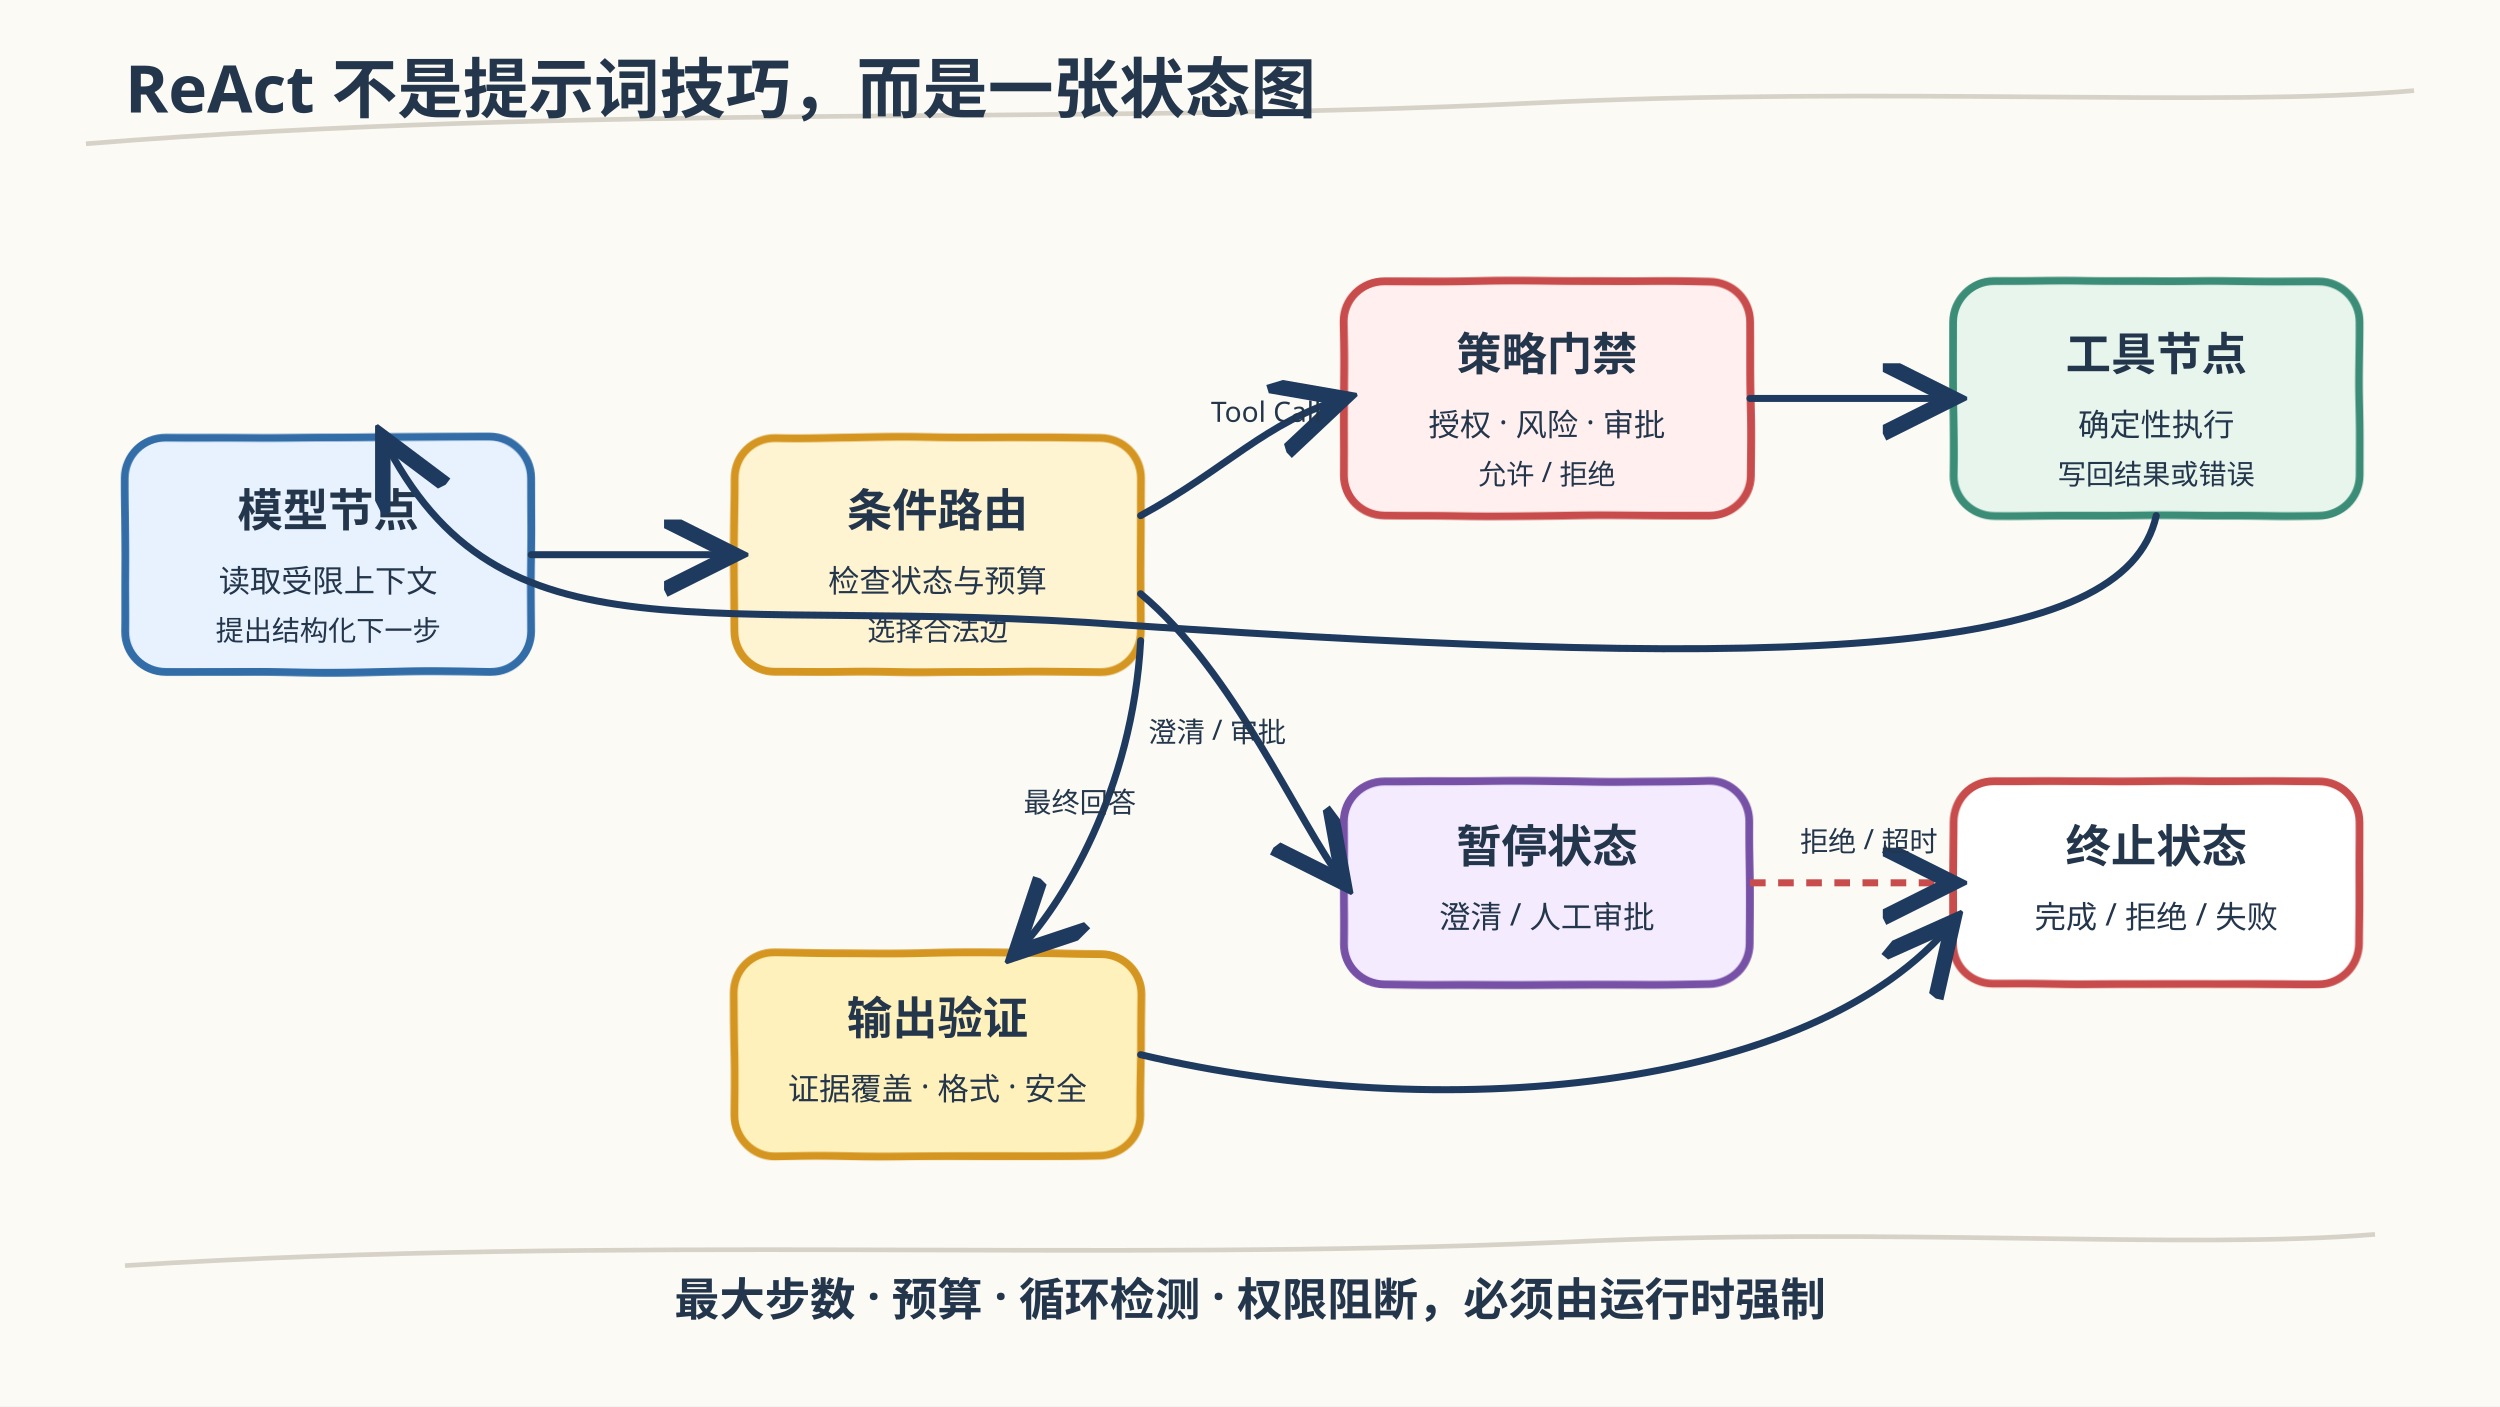
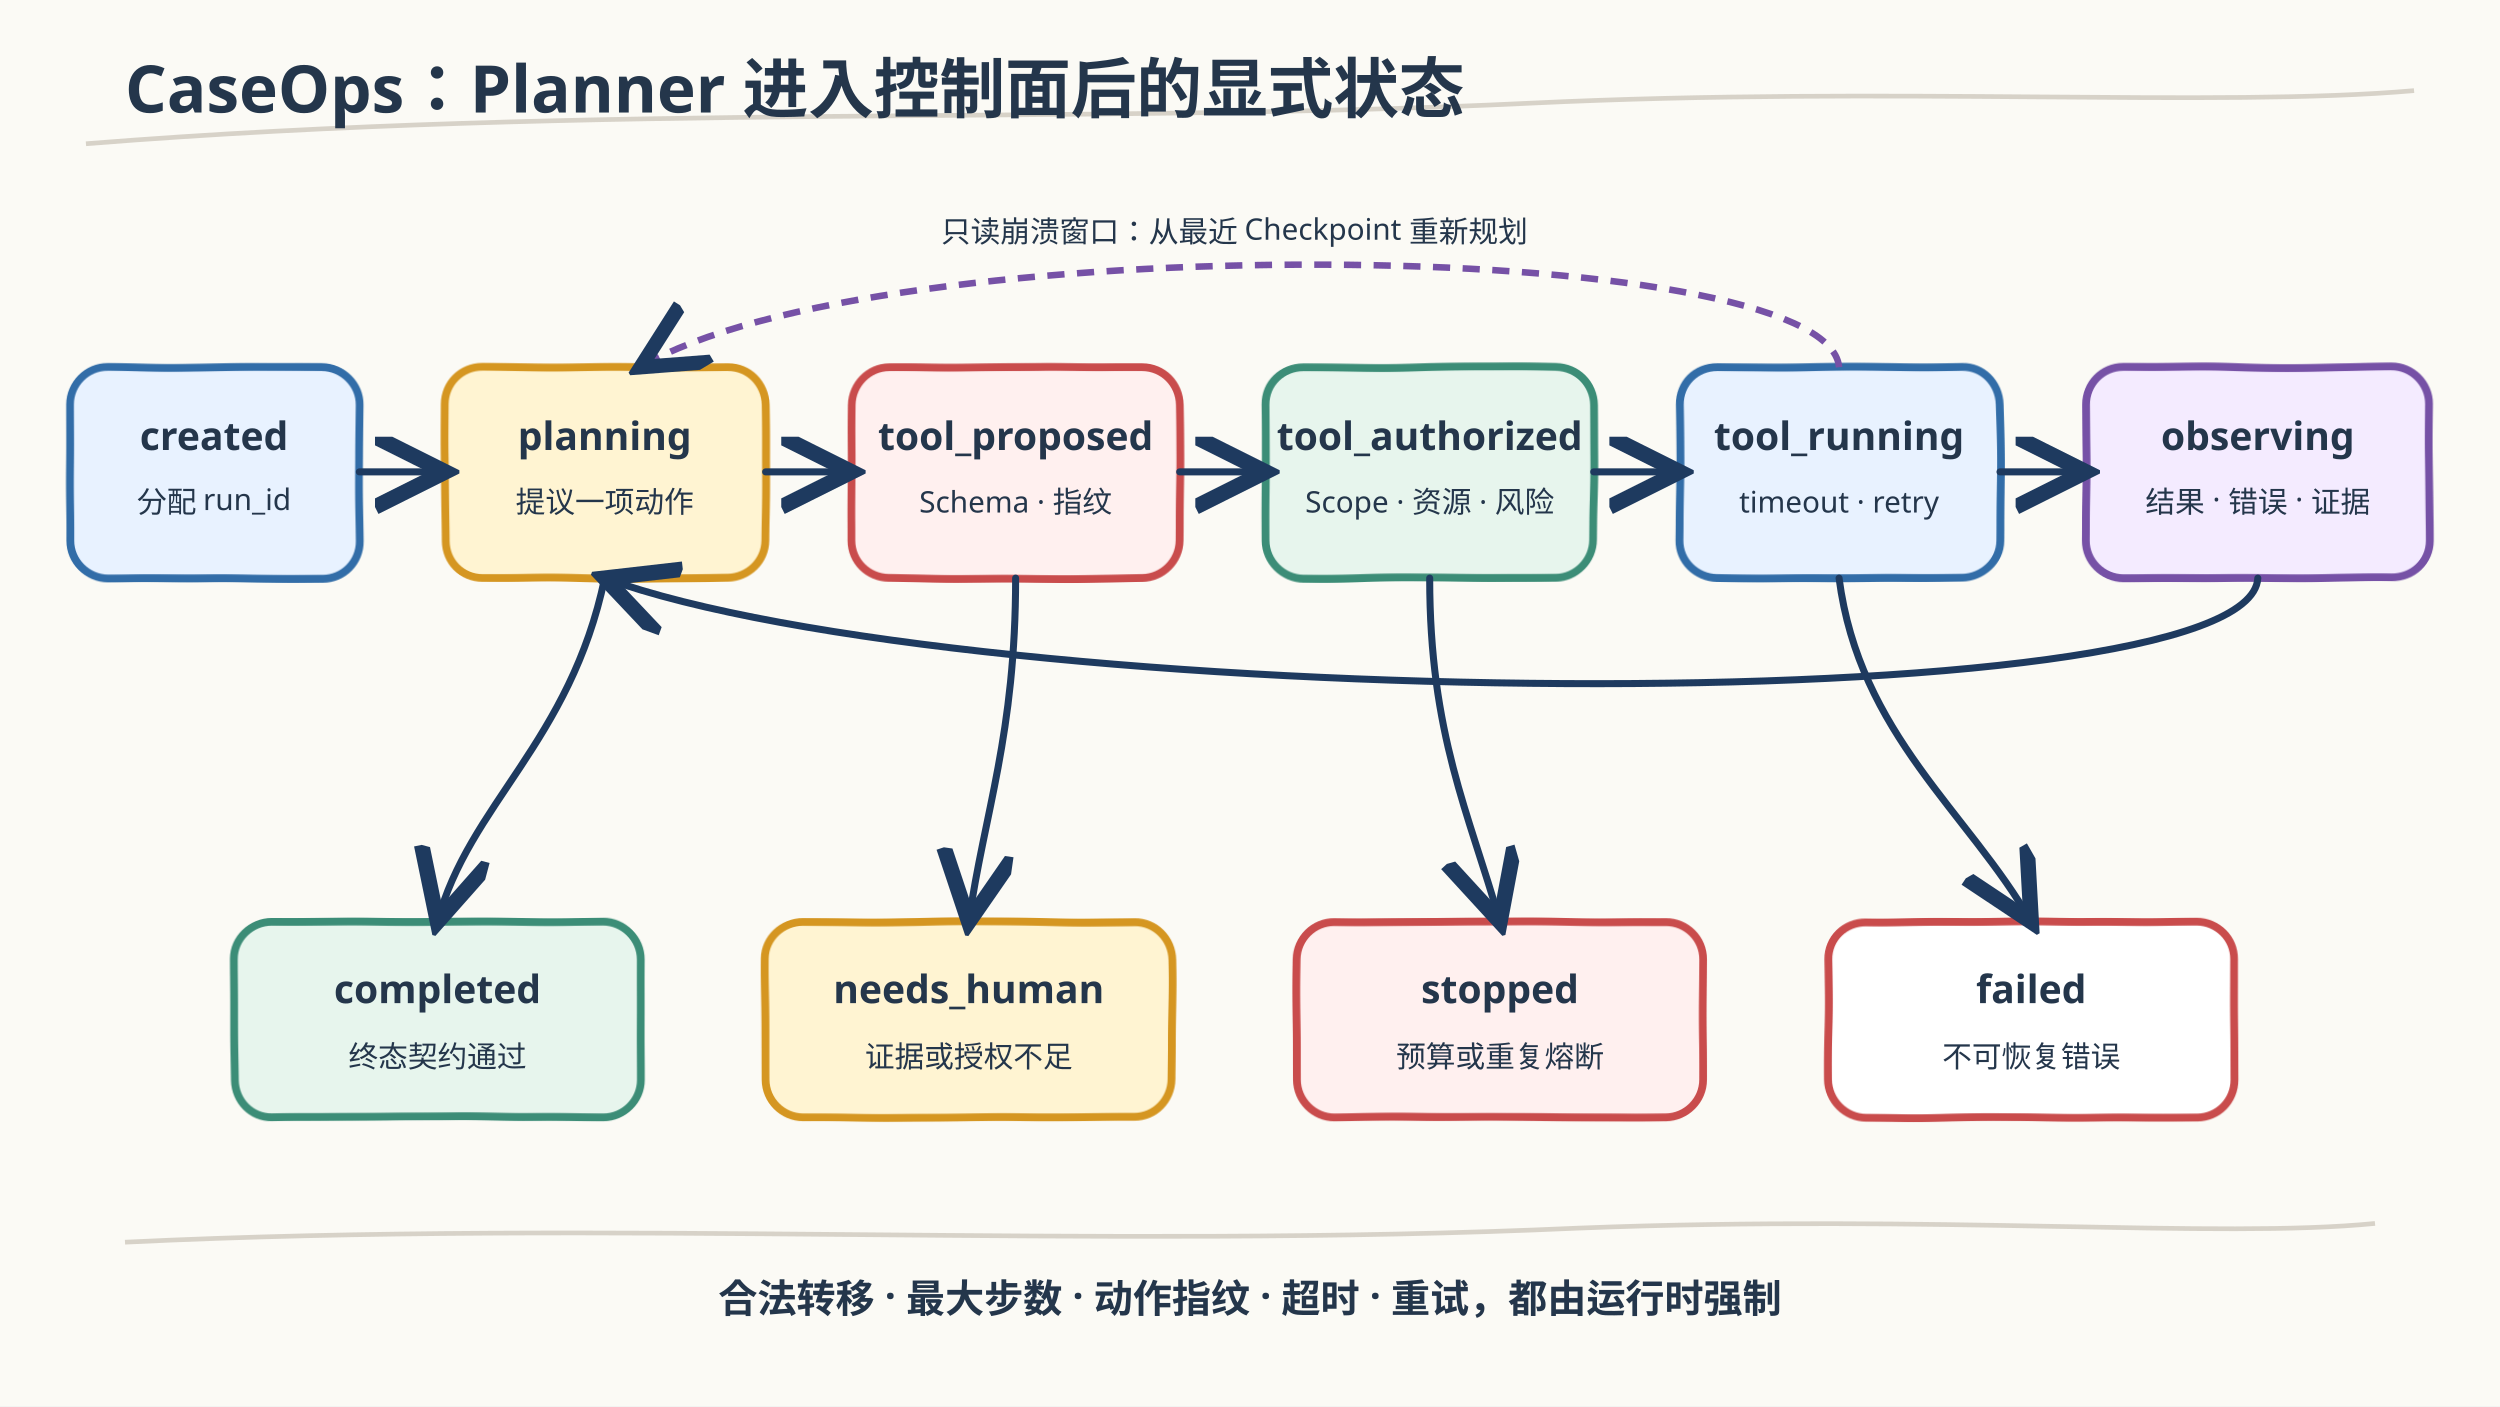
<svg xmlns="http://www.w3.org/2000/svg" width="1600" height="900" viewBox="0 0 1600 900" role="img" aria-labelledby="title desc">
  <defs>
    <filter id="rough" x="-5%" y="-5%" width="110%" height="110%">
      <feTurbulence type="fractalNoise" baseFrequency="0.012" numOctaves="2" seed="17" result="noise" />
      <feDisplacementMap in="SourceGraphic" in2="noise" scale="2.1" />
    </filter>
    <marker id="arrow" markerWidth="12" markerHeight="12" refX="10" refY="5" orient="auto">
      <path d="M0,0 L10,5 L0,10" fill="none" stroke="#1e3a5f" stroke-width="2.2" />
    </marker>
-     <style>.label{font-family:"Kaiti SC","STKaiti","Noto Sans SC",sans-serif;fill:#24364b}.title{font-size:42px;font-weight:700}.box-title{font-size:29px;font-weight:700}.body{font-size:20px}.small{font-size:18px}.flow{fill:none;stroke:#1e3a5f;stroke-width:4.5;stroke-linecap:round;stroke-linejoin:round;marker-end:url(#arrow)}.risk{fill:none;stroke:#c94c4c;stroke-width:4.5;stroke-dasharray:10 8;marker-end:url(#arrow)}</style>
+     <style>
+       .label{font-family:"Kaiti SC","STKaiti","Noto Sans SC",sans-serif;fill:#24364b}
+       .title{font-size:42px;font-weight:700}.box-title{font-size:25px;font-weight:700}.body{font-size:19px}.small{font-size:17px}
+       .flow{fill:none;stroke:#1e3a5f;stroke-width:4.5;stroke-linecap:round;stroke-linejoin:round;marker-end:url(#arrow)}
+       .recover{fill:none;stroke:#7651a6;stroke-width:4.2;stroke-dasharray:11 8;marker-end:url(#arrow)}
+     </style>
  </defs>
  <rect width="1600" height="900" fill="#fbfaf5" />
  <path d="M55 92 C380 66 690 80 980 66 C1210 55 1420 69 1545 58" stroke="#d7d2c8" stroke-width="3" fill="none" />
-   <text x="80" y="72" class="label title">ReAct 不是提示词技巧，而是一张状态图</text>
+   <text x="80" y="72" class="label title">CaseOps：Planner 进入控制面后的显式状态</text>
  <g filter="url(#rough)">
-     <rect x="80" y="280" width="260" height="150" rx="26" fill="#e8f2ff" stroke="#326da8" stroke-width="5" />
-     <rect x="470" y="280" width="260" height="150" rx="26" fill="#fff4d2" stroke="#d59621" stroke-width="5" />
-     <rect x="860" y="180" width="260" height="150" rx="26" fill="#fff0ef" stroke="#c94c4c" stroke-width="5" />
-     <rect x="1250" y="180" width="260" height="150" rx="26" fill="#e7f5ed" stroke="#3c8d77" stroke-width="5" />
-     <rect x="860" y="500" width="260" height="130" rx="26" fill="#f4ebff" stroke="#7651a6" stroke-width="5" />
-     <rect x="1250" y="500" width="260" height="130" rx="26" fill="#ffffff" stroke="#c94c4c" stroke-width="5" />
-     <rect x="470" y="610" width="260" height="130" rx="26" fill="#fff1bb" stroke="#d59621" stroke-width="5" />
+     <rect x="45" y="235" width="185" height="135" rx="24" fill="#e8f2ff" stroke="#326da8" stroke-width="5" />
+     <rect x="285" y="235" width="205" height="135" rx="24" fill="#fff4d2" stroke="#d59621" stroke-width="5" />
+     <rect x="545" y="235" width="210" height="135" rx="24" fill="#fff0ef" stroke="#c94c4c" stroke-width="5" />
+     <rect x="810" y="235" width="210" height="135" rx="24" fill="#e7f5ed" stroke="#3c8d77" stroke-width="5" />
+     <rect x="1075" y="235" width="205" height="135" rx="24" fill="#e8f2ff" stroke="#326da8" stroke-width="5" />
+     <rect x="1335" y="235" width="220" height="135" rx="24" fill="#f4ebff" stroke="#7651a6" stroke-width="5" />
+     <rect x="150" y="590" width="260" height="125" rx="24" fill="#e7f5ed" stroke="#3c8d77" stroke-width="5" />
+     <rect x="490" y="590" width="260" height="125" rx="24" fill="#fff4d2" stroke="#d59621" stroke-width="5" />
+     <rect x="830" y="590" width="260" height="125" rx="24" fill="#fff0ef" stroke="#c94c4c" stroke-width="5" />
+     <rect x="1170" y="590" width="260" height="125" rx="24" fill="#ffffff" stroke="#c94c4c" stroke-width="5" />
  </g>
-   <text x="210" y="337" text-anchor="middle" class="label box-title">模型节点</text>
-   <text x="210" y="379" text-anchor="middle" class="label body">读取受限上下文</text>
-   <text x="210" y="410" text-anchor="middle" class="label small">提出结构化下一步</text>
-   <text x="600" y="337" text-anchor="middle" class="label box-title">条件路由</text>
-   <text x="600" y="379" text-anchor="middle" class="label body">检查状态与预算</text>
-   <text x="600" y="410" text-anchor="middle" class="label small">选择合法边</text>
-   <text x="990" y="237" text-anchor="middle" class="label box-title">策略门禁</text>
-   <text x="990" y="279" text-anchor="middle" class="label body">授权 · 风险 · 审批</text>
-   <text x="990" y="310" text-anchor="middle" class="label small">允许 / 拒绝</text>
-   <text x="1380" y="237" text-anchor="middle" class="label box-title">工具节点</text>
-   <text x="1380" y="279" text-anchor="middle" class="label body">确定性执行</text>
-   <text x="1380" y="310" text-anchor="middle" class="label small">写回结果或错误</text>
-   <text x="990" y="552" text-anchor="middle" class="label box-title">暂停状态</text>
-   <text x="990" y="594" text-anchor="middle" class="label body">澄清 / 人工审批</text>
-   <text x="1380" y="552" text-anchor="middle" class="label box-title">终止状态</text>
-   <text x="1380" y="594" text-anchor="middle" class="label body">完成 / 拒绝 / 失败</text>
-   <text x="600" y="662" text-anchor="middle" class="label box-title">输出验证</text>
-   <text x="600" y="704" text-anchor="middle" class="label body">证据覆盖 · 格式 · 安全</text>
-   <path d="M340 355 L470 355" class="flow" />
-   <path d="M730 330 C785 300 810 270 860 255" class="flow" />
-   <text x="775" y="270" class="label small">Tool Call</text>
-   <path d="M1120 255 L1250 255" class="flow" />
-   <path d="M1380 330 C1360 420 1160 430 720 400 C450 380 320 430 245 280" class="flow" />
-   <path d="M730 380 C790 430 830 525 860 565" class="flow" />
-   <text x="735" y="475" class="label small">澄清 / 审批</text>
-   <path d="M730 410 C725 505 680 580 650 610" class="flow" />
-   <text x="655" y="520" class="label small">最终回答</text>
-   <path d="M730 675 C920 720 1160 700 1250 590" class="flow" />
-   <path d="M1120 565 L1250 565" class="risk" />
-   <text x="1152" y="545" class="label small">拒绝 / 超时</text>
-   <path d="M80 810 C400 790 700 808 1000 795 C1210 785 1400 800 1520 790" stroke="#d7d2c8" stroke-width="3" fill="none" />
-   <text x="800" y="842" text-anchor="middle" class="label box-title" fill="#9d3030">最大步数 · 预算 · 循环检测 · 权限阻断，必须由运行时强制</text>
+   <text x="137" y="288" text-anchor="middle" class="label box-title">created</text>
+   <text x="137" y="328" text-anchor="middle" class="label body">分配 run_id</text>
+   <text x="387" y="288" text-anchor="middle" class="label box-title">planning</text>
+   <text x="387" y="328" text-anchor="middle" class="label body">提议一项动作</text>
+   <text x="650" y="288" text-anchor="middle" class="label box-title">tool_proposed</text>
+   <text x="650" y="328" text-anchor="middle" class="label body">Schema · 指纹</text>
+   <text x="915" y="288" text-anchor="middle" class="label box-title">tool_authorized</text>
+   <text x="915" y="328" text-anchor="middle" class="label body">Scope · 资源 · 风险</text>
+   <text x="1177" y="288" text-anchor="middle" class="label box-title">tool_running</text>
+   <text x="1177" y="328" text-anchor="middle" class="label body">timeout · retry</text>
+   <text x="1445" y="288" text-anchor="middle" class="label box-title">observing</text>
+   <text x="1445" y="328" text-anchor="middle" class="label body">结果 · 错误 · 证据</text>
+   <path d="M230 302 L285 302" class="flow" />
+   <path d="M490 302 L545 302" class="flow" />
+   <path d="M755 302 L810 302" class="flow" />
+   <path d="M1020 302 L1075 302" class="flow" />
+   <path d="M1280 302 L1335 302" class="flow" />
+   <path d="M1445 370 C1440 465 620 455 387 370" class="flow" />
+   <text x="280" y="642" text-anchor="middle" class="label box-title">completed</text>
+   <text x="280" y="683" text-anchor="middle" class="label body">终态契约通过</text>
+   <text x="620" y="642" text-anchor="middle" class="label box-title">needs_human</text>
+   <text x="620" y="683" text-anchor="middle" class="label body">证据或授权不足</text>
+   <text x="960" y="642" text-anchor="middle" class="label box-title">stopped</text>
+   <text x="960" y="683" text-anchor="middle" class="label body">预算或重复熔断</text>
+   <text x="1300" y="642" text-anchor="middle" class="label box-title">failed</text>
+   <text x="1300" y="683" text-anchor="middle" class="label body">不可恢复错误</text>
+   <path d="M387 370 C365 475 300 515 280 590" class="flow" />
+   <path d="M650 370 C650 470 630 520 620 590" class="flow" />
+   <path d="M915 370 C915 470 940 520 960 590" class="flow" />
+   <path d="M1177 370 C1190 470 1260 520 1300 590" class="flow" />
+   <path d="M1177 235 C1170 150 560 145 410 235" class="recover" />
+   <text x="790" y="155" text-anchor="middle" class="label body" fill="#7651a6">只读崩溃窗口：从最近 Checkpoint 重新规划</text>
+   <path d="M80 795 C390 780 700 800 1010 786 C1240 777 1420 793 1520 783" stroke="#d7d2c8" stroke-width="3" fill="none" />
+   <text x="800" y="840" text-anchor="middle" class="label box-title" fill="#9d3030">合法转移 · 最大步数 · 动作指纹 · 超时 · 重试，都由运行时强制</text>
</svg>
